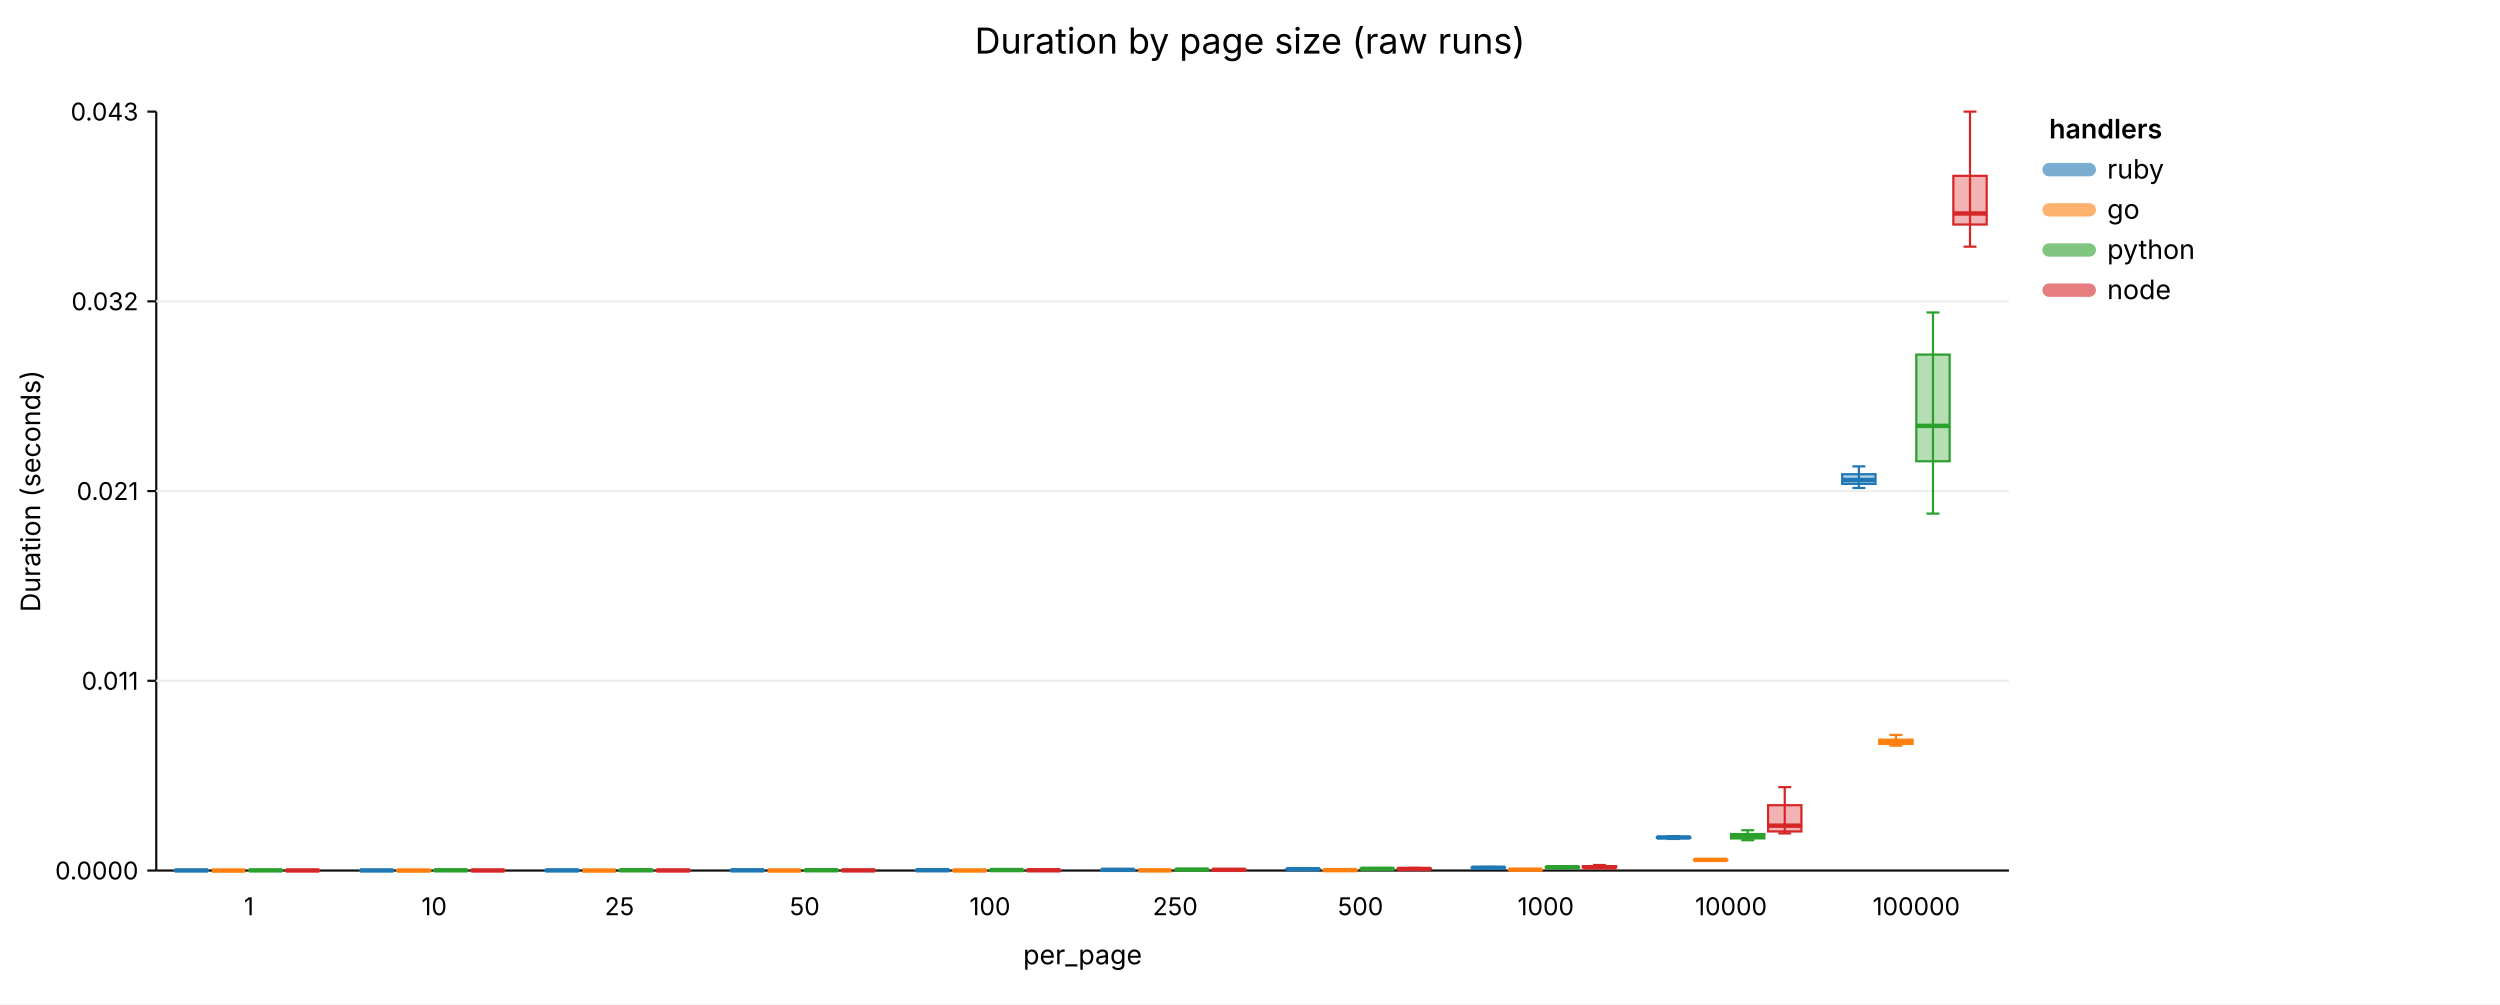
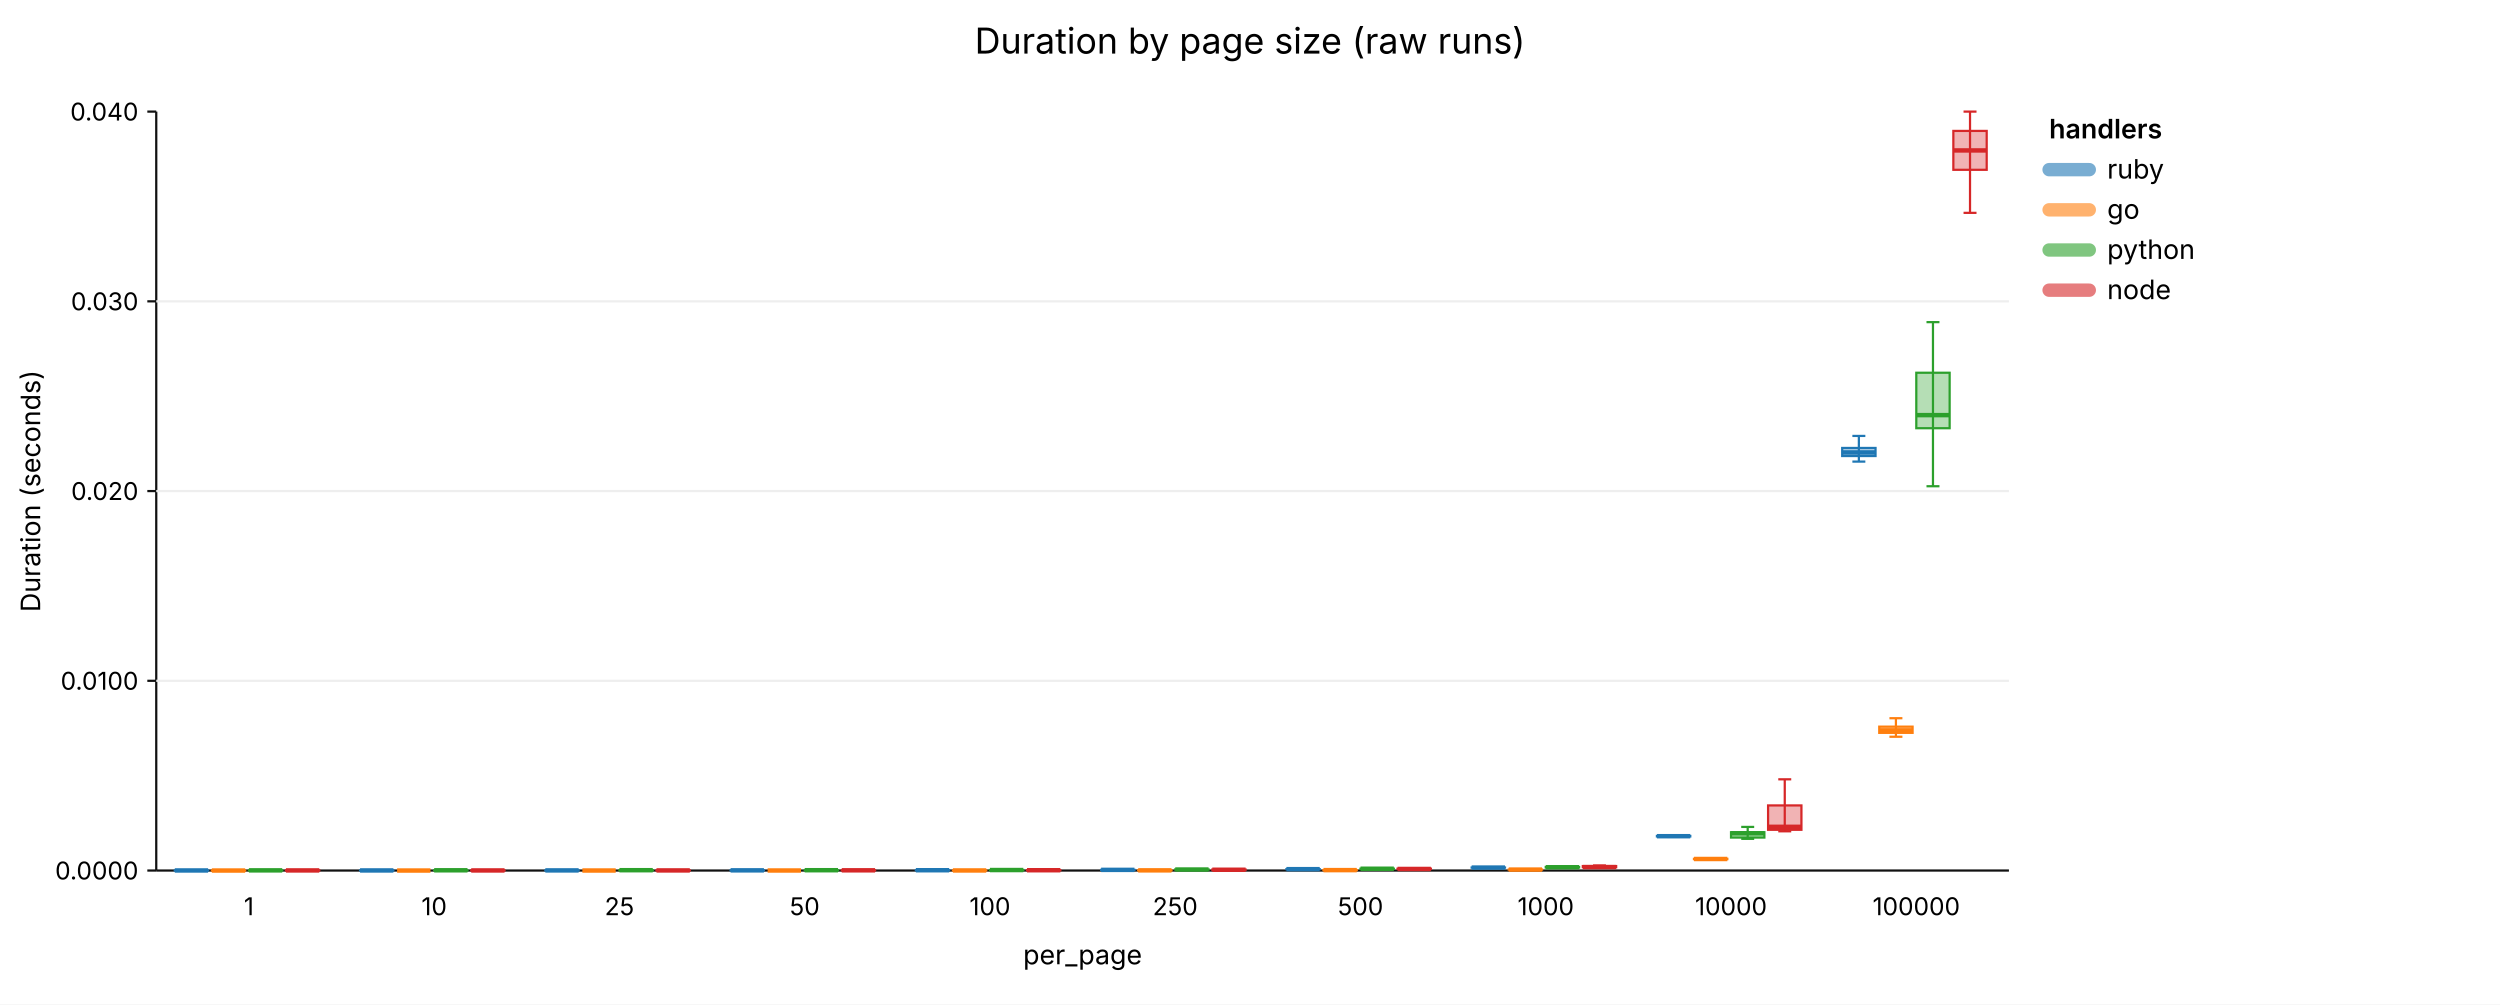
<svg xmlns="http://www.w3.org/2000/svg" width="1120" height="450" viewBox="0 0 1120 450">
  <rect x="0" y="0" width="1120" height="450" fill="white" />
  <text x="560" y="24" text-anchor="middle" font-family="system-ui, -apple-system" font-size="16">Duration by page size (raw runs)</text>
  <line x1="70" y1="390" x2="900" y2="390" stroke="#111" stroke-width="1" />
  <line x1="70" y1="50" x2="70" y2="390" stroke="#111" stroke-width="1" />
  <line x1="66" y1="50.0" x2="70" y2="50.0" stroke="#111" stroke-width="1" />
-   <text x="62" y="54.0" text-anchor="end" font-family="system-ui, -apple-system" font-size="11">0.043</text>
+   <text x="62" y="54.0" text-anchor="end" font-family="system-ui, -apple-system" font-size="11">0.040</text>
  <line x1="66" y1="135.0" x2="70" y2="135.0" stroke="#111" stroke-width="1" />
-   <text x="62" y="139.0" text-anchor="end" font-family="system-ui, -apple-system" font-size="11">0.032</text>
+   <text x="62" y="139.0" text-anchor="end" font-family="system-ui, -apple-system" font-size="11">0.030</text>
  <line x1="70" y1="135.0" x2="900" y2="135.0" stroke="#eee" stroke-width="1" />
  <line x1="66" y1="220.0" x2="70" y2="220.0" stroke="#111" stroke-width="1" />
-   <text x="62" y="224.0" text-anchor="end" font-family="system-ui, -apple-system" font-size="11">0.021</text>
+   <text x="62" y="224.0" text-anchor="end" font-family="system-ui, -apple-system" font-size="11">0.020</text>
  <line x1="70" y1="220.0" x2="900" y2="220.0" stroke="#eee" stroke-width="1" />
  <line x1="66" y1="305.0" x2="70" y2="305.0" stroke="#111" stroke-width="1" />
-   <text x="62" y="309.0" text-anchor="end" font-family="system-ui, -apple-system" font-size="11">0.011</text>
+   <text x="62" y="309.0" text-anchor="end" font-family="system-ui, -apple-system" font-size="11">0.0100</text>
  <line x1="70" y1="305.0" x2="900" y2="305.0" stroke="#eee" stroke-width="1" />
  <line x1="66" y1="390.0" x2="70" y2="390.0" stroke="#111" stroke-width="1" />
  <text x="62" y="394.0" text-anchor="end" font-family="system-ui, -apple-system" font-size="11">0.0000</text>
  <text x="485" y="432" text-anchor="middle" font-family="system-ui, -apple-system" font-size="12">per_page</text>
  <text x="18" y="220" text-anchor="middle" font-family="system-ui, -apple-system" font-size="12" transform="rotate(-90 18 220)">Duration (seconds)</text>
  <text x="111.5" y="410" text-anchor="middle" font-family="system-ui, -apple-system" font-size="11">1</text>
  <text x="194.5" y="410" text-anchor="middle" font-family="system-ui, -apple-system" font-size="11">10</text>
  <text x="277.5" y="410" text-anchor="middle" font-family="system-ui, -apple-system" font-size="11">25</text>
  <text x="360.5" y="410" text-anchor="middle" font-family="system-ui, -apple-system" font-size="11">50</text>
  <text x="443.5" y="410" text-anchor="middle" font-family="system-ui, -apple-system" font-size="11">100</text>
  <text x="526.5" y="410" text-anchor="middle" font-family="system-ui, -apple-system" font-size="11">250</text>
  <text x="609.5" y="410" text-anchor="middle" font-family="system-ui, -apple-system" font-size="11">500</text>
  <text x="692.5" y="410" text-anchor="middle" font-family="system-ui, -apple-system" font-size="11">1000</text>
  <text x="775.5" y="410" text-anchor="middle" font-family="system-ui, -apple-system" font-size="11">10000</text>
  <text x="858.5" y="410" text-anchor="middle" font-family="system-ui, -apple-system" font-size="11">100000</text>
-   <line x1="85.77" y1="389.944" x2="85.77" y2="389.968" stroke="#1f77b4" stroke-width="1" />
-   <line x1="82.865" y1="389.944" x2="88.675" y2="389.944" stroke="#1f77b4" stroke-width="1" />
-   <line x1="82.865" y1="389.968" x2="88.675" y2="389.968" stroke="#1f77b4" stroke-width="1" />
-   <rect x="78.3" y="389.952" width="14.94" height="0.008" fill="#1f77b4" fill-opacity="0.35" stroke="#1f77b4" stroke-width="1" />
-   <line x1="78.3" y1="389.952" x2="93.24" y2="389.952" stroke="#1f77b4" stroke-width="2" />
-   <line x1="168.77" y1="389.928" x2="168.77" y2="389.968" stroke="#1f77b4" stroke-width="1" />
-   <line x1="165.865" y1="389.928" x2="171.675" y2="389.928" stroke="#1f77b4" stroke-width="1" />
-   <line x1="165.865" y1="389.968" x2="171.675" y2="389.968" stroke="#1f77b4" stroke-width="1" />
-   <rect x="161.3" y="389.944" width="14.94" height="0.016" fill="#1f77b4" fill-opacity="0.35" stroke="#1f77b4" stroke-width="1" />
-   <line x1="161.3" y1="389.952" x2="176.24" y2="389.952" stroke="#1f77b4" stroke-width="2" />
-   <line x1="251.77" y1="389.873" x2="251.77" y2="389.96" stroke="#1f77b4" stroke-width="1" />
-   <line x1="248.865" y1="389.873" x2="254.675" y2="389.873" stroke="#1f77b4" stroke-width="1" />
-   <line x1="248.865" y1="389.96" x2="254.675" y2="389.96" stroke="#1f77b4" stroke-width="1" />
-   <rect x="244.3" y="389.904" width="14.94" height="0.032" fill="#1f77b4" fill-opacity="0.35" stroke="#1f77b4" stroke-width="1" />
-   <line x1="244.3" y1="389.928" x2="259.24" y2="389.928" stroke="#1f77b4" stroke-width="2" />
-   <line x1="334.77" y1="389.865" x2="334.77" y2="389.936" stroke="#1f77b4" stroke-width="1" />
-   <line x1="331.865" y1="389.865" x2="337.675" y2="389.865" stroke="#1f77b4" stroke-width="1" />
-   <line x1="331.865" y1="389.936" x2="337.675" y2="389.936" stroke="#1f77b4" stroke-width="1" />
-   <rect x="327.3" y="389.896" width="14.94" height="0.024" fill="#1f77b4" fill-opacity="0.35" stroke="#1f77b4" stroke-width="1" />
-   <line x1="327.3" y1="389.904" x2="342.24" y2="389.904" stroke="#1f77b4" stroke-width="2" />
-   <line x1="417.77" y1="389.745" x2="417.77" y2="389.873" stroke="#1f77b4" stroke-width="1" />
-   <line x1="414.865" y1="389.745" x2="420.675" y2="389.745" stroke="#1f77b4" stroke-width="1" />
-   <line x1="414.865" y1="389.873" x2="420.675" y2="389.873" stroke="#1f77b4" stroke-width="1" />
-   <rect x="410.3" y="389.807" width="14.94" height="0.056" fill="#1f77b4" fill-opacity="0.35" stroke="#1f77b4" stroke-width="1" />
-   <line x1="410.3" y1="389.857" x2="425.24" y2="389.857" stroke="#1f77b4" stroke-width="2" />
-   <line x1="500.77" y1="389.665" x2="500.77" y2="389.713" stroke="#1f77b4" stroke-width="1" />
-   <line x1="497.865" y1="389.665" x2="503.675" y2="389.665" stroke="#1f77b4" stroke-width="1" />
-   <line x1="497.865" y1="389.713" x2="503.675" y2="389.713" stroke="#1f77b4" stroke-width="1" />
-   <rect x="493.3" y="389.675" width="14.94" height="0.028" fill="#1f77b4" fill-opacity="0.35" stroke="#1f77b4" stroke-width="1" />
-   <line x1="493.3" y1="389.689" x2="508.24" y2="389.689" stroke="#1f77b4" stroke-width="2" />
-   <line x1="583.77" y1="389.307" x2="583.77" y2="389.434" stroke="#1f77b4" stroke-width="1" />
-   <line x1="580.865" y1="389.307" x2="586.675" y2="389.307" stroke="#1f77b4" stroke-width="1" />
-   <line x1="580.865" y1="389.434" x2="586.675" y2="389.434" stroke="#1f77b4" stroke-width="1" />
-   <rect x="576.3" y="389.355" width="14.94" height="0.048" fill="#1f77b4" fill-opacity="0.35" stroke="#1f77b4" stroke-width="1" />
-   <line x1="576.3" y1="389.395" x2="591.24" y2="389.395" stroke="#1f77b4" stroke-width="2" />
-   <line x1="666.77" y1="388.383" x2="666.77" y2="388.797" stroke="#1f77b4" stroke-width="1" />
-   <line x1="663.865" y1="388.383" x2="669.675" y2="388.383" stroke="#1f77b4" stroke-width="1" />
-   <line x1="663.865" y1="388.797" x2="669.675" y2="388.797" stroke="#1f77b4" stroke-width="1" />
-   <rect x="659.3" y="388.606" width="14.94" height="0.167" fill="#1f77b4" fill-opacity="0.35" stroke="#1f77b4" stroke-width="1" />
-   <line x1="659.3" y1="388.745" x2="674.24" y2="388.745" stroke="#1f77b4" stroke-width="2" />
-   <line x1="749.77" y1="374.627" x2="749.77" y2="375.846" stroke="#1f77b4" stroke-width="1" />
-   <line x1="746.865" y1="374.627" x2="752.675" y2="374.627" stroke="#1f77b4" stroke-width="1" />
-   <line x1="746.865" y1="375.846" x2="752.675" y2="375.846" stroke="#1f77b4" stroke-width="1" />
-   <rect x="742.3" y="374.958" width="14.94" height="0.418" fill="#1f77b4" fill-opacity="0.35" stroke="#1f77b4" stroke-width="1" />
-   <line x1="742.3" y1="375.189" x2="757.24" y2="375.189" stroke="#1f77b4" stroke-width="2" />
-   <line x1="832.77" y1="208.936" x2="832.77" y2="218.614" stroke="#1f77b4" stroke-width="1" />
-   <line x1="829.865" y1="208.936" x2="835.675" y2="208.936" stroke="#1f77b4" stroke-width="1" />
-   <line x1="829.865" y1="218.614" x2="835.675" y2="218.614" stroke="#1f77b4" stroke-width="1" />
-   <rect x="825.3" y="212.453" width="14.94" height="4.337" fill="#1f77b4" fill-opacity="0.35" stroke="#1f77b4" stroke-width="1" />
-   <line x1="825.3" y1="215.046" x2="840.24" y2="215.046" stroke="#1f77b4" stroke-width="2" />
-   <line x1="102.37" y1="390.0" x2="102.37" y2="390.0" stroke="#ff7f0e" stroke-width="1" />
+   <line x1="85.77" y1="389.957" x2="85.77" y2="389.983" stroke="#1f77b4" stroke-width="1" />
+   <line x1="82.865" y1="389.957" x2="88.675" y2="389.957" stroke="#1f77b4" stroke-width="1" />
+   <line x1="82.865" y1="389.983" x2="88.675" y2="389.983" stroke="#1f77b4" stroke-width="1" />
+   <rect x="78.3" y="389.966" width="14.94" height="0.009" fill="#1f77b4" fill-opacity="0.35" stroke="#1f77b4" stroke-width="1" />
+   <line x1="78.3" y1="389.966" x2="93.24" y2="389.966" stroke="#1f77b4" stroke-width="2" />
+   <line x1="168.77" y1="389.94" x2="168.77" y2="389.966" stroke="#1f77b4" stroke-width="1" />
+   <line x1="165.865" y1="389.94" x2="171.675" y2="389.94" stroke="#1f77b4" stroke-width="1" />
+   <line x1="165.865" y1="389.966" x2="171.675" y2="389.966" stroke="#1f77b4" stroke-width="1" />
+   <rect x="161.3" y="389.949" width="14.94" height="0.009" fill="#1f77b4" fill-opacity="0.35" stroke="#1f77b4" stroke-width="1" />
+   <line x1="161.3" y1="389.957" x2="176.24" y2="389.957" stroke="#1f77b4" stroke-width="2" />
+   <line x1="251.77" y1="389.923" x2="251.77" y2="389.949" stroke="#1f77b4" stroke-width="1" />
+   <line x1="248.865" y1="389.923" x2="254.675" y2="389.923" stroke="#1f77b4" stroke-width="1" />
+   <line x1="248.865" y1="389.949" x2="254.675" y2="389.949" stroke="#1f77b4" stroke-width="1" />
+   <rect x="244.3" y="389.932" width="14.94" height="0.009" fill="#1f77b4" fill-opacity="0.35" stroke="#1f77b4" stroke-width="1" />
+   <line x1="244.3" y1="389.94" x2="259.24" y2="389.94" stroke="#1f77b4" stroke-width="2" />
+   <line x1="334.77" y1="389.898" x2="334.77" y2="389.923" stroke="#1f77b4" stroke-width="1" />
+   <line x1="331.865" y1="389.898" x2="337.675" y2="389.898" stroke="#1f77b4" stroke-width="1" />
+   <line x1="331.865" y1="389.923" x2="337.675" y2="389.923" stroke="#1f77b4" stroke-width="1" />
+   <rect x="327.3" y="389.906" width="14.94" height="0.009" fill="#1f77b4" fill-opacity="0.35" stroke="#1f77b4" stroke-width="1" />
+   <line x1="327.3" y1="389.915" x2="342.24" y2="389.915" stroke="#1f77b4" stroke-width="2" />
+   <line x1="417.77" y1="389.838" x2="417.77" y2="389.881" stroke="#1f77b4" stroke-width="1" />
+   <line x1="414.865" y1="389.838" x2="420.675" y2="389.838" stroke="#1f77b4" stroke-width="1" />
+   <line x1="414.865" y1="389.881" x2="420.675" y2="389.881" stroke="#1f77b4" stroke-width="1" />
+   <rect x="410.3" y="389.855" width="14.94" height="0.017" fill="#1f77b4" fill-opacity="0.35" stroke="#1f77b4" stroke-width="1" />
+   <line x1="410.3" y1="389.864" x2="425.24" y2="389.864" stroke="#1f77b4" stroke-width="2" />
+   <line x1="500.77" y1="389.676" x2="500.77" y2="389.719" stroke="#1f77b4" stroke-width="1" />
+   <line x1="497.865" y1="389.676" x2="503.675" y2="389.676" stroke="#1f77b4" stroke-width="1" />
+   <line x1="497.865" y1="389.719" x2="503.675" y2="389.719" stroke="#1f77b4" stroke-width="1" />
+   <rect x="493.3" y="389.693" width="14.94" height="0.017" fill="#1f77b4" fill-opacity="0.35" stroke="#1f77b4" stroke-width="1" />
+   <line x1="493.3" y1="389.702" x2="508.24" y2="389.702" stroke="#1f77b4" stroke-width="2" />
+   <line x1="583.77" y1="389.369" x2="583.77" y2="389.395" stroke="#1f77b4" stroke-width="1" />
+   <line x1="580.865" y1="389.369" x2="586.675" y2="389.369" stroke="#1f77b4" stroke-width="1" />
+   <line x1="580.865" y1="389.395" x2="586.675" y2="389.395" stroke="#1f77b4" stroke-width="1" />
+   <rect x="576.3" y="389.378" width="14.94" height="0.009" fill="#1f77b4" fill-opacity="0.35" stroke="#1f77b4" stroke-width="1" />
+   <line x1="576.3" y1="389.386" x2="591.24" y2="389.386" stroke="#1f77b4" stroke-width="2" />
+   <line x1="666.77" y1="388.585" x2="666.77" y2="388.73" stroke="#1f77b4" stroke-width="1" />
+   <line x1="663.865" y1="388.585" x2="669.675" y2="388.585" stroke="#1f77b4" stroke-width="1" />
+   <line x1="663.865" y1="388.73" x2="669.675" y2="388.73" stroke="#1f77b4" stroke-width="1" />
+   <rect x="659.3" y="388.638" width="14.94" height="0.075" fill="#1f77b4" fill-opacity="0.35" stroke="#1f77b4" stroke-width="1" />
+   <line x1="659.3" y1="388.679" x2="674.24" y2="388.679" stroke="#1f77b4" stroke-width="2" />
+   <line x1="749.77" y1="374.187" x2="749.77" y2="374.937" stroke="#1f77b4" stroke-width="1" />
+   <line x1="746.865" y1="374.187" x2="752.675" y2="374.187" stroke="#1f77b4" stroke-width="1" />
+   <line x1="746.865" y1="374.937" x2="752.675" y2="374.937" stroke="#1f77b4" stroke-width="1" />
+   <rect x="742.3" y="374.494" width="14.94" height="0.23" fill="#1f77b4" fill-opacity="0.35" stroke="#1f77b4" stroke-width="1" />
+   <line x1="742.3" y1="374.617" x2="757.24" y2="374.617" stroke="#1f77b4" stroke-width="2" />
+   <line x1="832.77" y1="195.295" x2="832.77" y2="206.795" stroke="#1f77b4" stroke-width="1" />
+   <line x1="829.865" y1="195.295" x2="835.675" y2="195.295" stroke="#1f77b4" stroke-width="1" />
+   <line x1="829.865" y1="206.795" x2="835.675" y2="206.795" stroke="#1f77b4" stroke-width="1" />
+   <rect x="825.3" y="200.683" width="14.94" height="3.617" fill="#1f77b4" fill-opacity="0.35" stroke="#1f77b4" stroke-width="1" />
+   <line x1="825.3" y1="202.703" x2="840.24" y2="202.703" stroke="#1f77b4" stroke-width="2" />
+   <line x1="102.37" y1="389.983" x2="102.37" y2="390.0" stroke="#ff7f0e" stroke-width="1" />
+   <line x1="99.465" y1="389.983" x2="105.275" y2="389.983" stroke="#ff7f0e" stroke-width="1" />
  <line x1="99.465" y1="390.0" x2="105.275" y2="390.0" stroke="#ff7f0e" stroke-width="1" />
-   <line x1="99.465" y1="390.0" x2="105.275" y2="390.0" stroke="#ff7f0e" stroke-width="1" />
-   <rect x="94.9" y="390.0" width="14.94" height="0.0" fill="#ff7f0e" fill-opacity="0.35" stroke="#ff7f0e" stroke-width="1" />
+   <rect x="94.9" y="389.991" width="14.94" height="0.009" fill="#ff7f0e" fill-opacity="0.35" stroke="#ff7f0e" stroke-width="1" />
  <line x1="94.9" y1="390.0" x2="109.84" y2="390.0" stroke="#ff7f0e" stroke-width="2" />
-   <line x1="185.37" y1="389.992" x2="185.37" y2="390.0" stroke="#ff7f0e" stroke-width="1" />
-   <line x1="182.465" y1="389.992" x2="188.275" y2="389.992" stroke="#ff7f0e" stroke-width="1" />
+   <line x1="185.37" y1="390.0" x2="185.37" y2="390.0" stroke="#ff7f0e" stroke-width="1" />
  <line x1="182.465" y1="390.0" x2="188.275" y2="390.0" stroke="#ff7f0e" stroke-width="1" />
-   <rect x="177.9" y="389.992" width="14.94" height="0.008" fill="#ff7f0e" fill-opacity="0.35" stroke="#ff7f0e" stroke-width="1" />
+   <line x1="182.465" y1="390.0" x2="188.275" y2="390.0" stroke="#ff7f0e" stroke-width="1" />
+   <rect x="177.9" y="390.0" width="14.94" height="0.0" fill="#ff7f0e" fill-opacity="0.35" stroke="#ff7f0e" stroke-width="1" />
  <line x1="177.9" y1="390.0" x2="192.84" y2="390.0" stroke="#ff7f0e" stroke-width="2" />
-   <line x1="268.37" y1="389.992" x2="268.37" y2="389.992" stroke="#ff7f0e" stroke-width="1" />
-   <line x1="265.465" y1="389.992" x2="271.275" y2="389.992" stroke="#ff7f0e" stroke-width="1" />
-   <line x1="265.465" y1="389.992" x2="271.275" y2="389.992" stroke="#ff7f0e" stroke-width="1" />
-   <rect x="260.9" y="389.992" width="14.94" height="0.0" fill="#ff7f0e" fill-opacity="0.35" stroke="#ff7f0e" stroke-width="1" />
-   <line x1="260.9" y1="389.992" x2="275.84" y2="389.992" stroke="#ff7f0e" stroke-width="2" />
-   <line x1="351.37" y1="389.984" x2="351.37" y2="389.984" stroke="#ff7f0e" stroke-width="1" />
-   <line x1="348.465" y1="389.984" x2="354.275" y2="389.984" stroke="#ff7f0e" stroke-width="1" />
-   <line x1="348.465" y1="389.984" x2="354.275" y2="389.984" stroke="#ff7f0e" stroke-width="1" />
-   <rect x="343.9" y="389.984" width="14.94" height="0.0" fill="#ff7f0e" fill-opacity="0.35" stroke="#ff7f0e" stroke-width="1" />
-   <line x1="343.9" y1="389.984" x2="358.84" y2="389.984" stroke="#ff7f0e" stroke-width="2" />
-   <line x1="434.37" y1="389.96" x2="434.37" y2="389.976" stroke="#ff7f0e" stroke-width="1" />
-   <line x1="431.465" y1="389.96" x2="437.275" y2="389.96" stroke="#ff7f0e" stroke-width="1" />
-   <line x1="431.465" y1="389.976" x2="437.275" y2="389.976" stroke="#ff7f0e" stroke-width="1" />
-   <rect x="426.9" y="389.968" width="14.94" height="0.006" fill="#ff7f0e" fill-opacity="0.35" stroke="#ff7f0e" stroke-width="1" />
-   <line x1="426.9" y1="389.968" x2="441.84" y2="389.968" stroke="#ff7f0e" stroke-width="2" />
-   <line x1="517.37" y1="389.92" x2="517.37" y2="389.92" stroke="#ff7f0e" stroke-width="1" />
-   <line x1="514.465" y1="389.92" x2="520.275" y2="389.92" stroke="#ff7f0e" stroke-width="1" />
-   <line x1="514.465" y1="389.92" x2="520.275" y2="389.92" stroke="#ff7f0e" stroke-width="1" />
-   <rect x="509.9" y="389.92" width="14.94" height="0.0" fill="#ff7f0e" fill-opacity="0.35" stroke="#ff7f0e" stroke-width="1" />
-   <line x1="509.9" y1="389.92" x2="524.84" y2="389.92" stroke="#ff7f0e" stroke-width="2" />
-   <line x1="600.37" y1="389.769" x2="600.37" y2="389.881" stroke="#ff7f0e" stroke-width="1" />
-   <line x1="597.465" y1="389.769" x2="603.275" y2="389.769" stroke="#ff7f0e" stroke-width="1" />
-   <line x1="597.465" y1="389.881" x2="603.275" y2="389.881" stroke="#ff7f0e" stroke-width="1" />
-   <rect x="592.9" y="389.809" width="14.94" height="0.032" fill="#ff7f0e" fill-opacity="0.35" stroke="#ff7f0e" stroke-width="1" />
-   <line x1="592.9" y1="389.825" x2="607.84" y2="389.825" stroke="#ff7f0e" stroke-width="2" />
-   <line x1="683.37" y1="389.506" x2="683.37" y2="389.657" stroke="#ff7f0e" stroke-width="1" />
-   <line x1="680.465" y1="389.506" x2="686.275" y2="389.506" stroke="#ff7f0e" stroke-width="1" />
-   <line x1="680.465" y1="389.657" x2="686.275" y2="389.657" stroke="#ff7f0e" stroke-width="1" />
-   <rect x="675.9" y="389.588" width="14.94" height="0.06" fill="#ff7f0e" fill-opacity="0.35" stroke="#ff7f0e" stroke-width="1" />
-   <line x1="675.9" y1="389.618" x2="690.84" y2="389.618" stroke="#ff7f0e" stroke-width="2" />
-   <line x1="766.37" y1="384.998" x2="766.37" y2="385.476" stroke="#ff7f0e" stroke-width="1" />
-   <line x1="763.465" y1="384.998" x2="769.275" y2="384.998" stroke="#ff7f0e" stroke-width="1" />
-   <line x1="763.465" y1="385.476" x2="769.275" y2="385.476" stroke="#ff7f0e" stroke-width="1" />
-   <rect x="758.9" y="385.121" width="14.94" height="0.185" fill="#ff7f0e" fill-opacity="0.35" stroke="#ff7f0e" stroke-width="1" />
-   <line x1="758.9" y1="385.217" x2="773.84" y2="385.217" stroke="#ff7f0e" stroke-width="2" />
-   <line x1="849.37" y1="329.234" x2="849.37" y2="334.053" stroke="#ff7f0e" stroke-width="1" />
-   <line x1="846.465" y1="329.234" x2="852.275" y2="329.234" stroke="#ff7f0e" stroke-width="1" />
-   <line x1="846.465" y1="334.053" x2="852.275" y2="334.053" stroke="#ff7f0e" stroke-width="1" />
-   <rect x="841.9" y="331.363" width="14.94" height="1.906" fill="#ff7f0e" fill-opacity="0.35" stroke="#ff7f0e" stroke-width="1" />
-   <line x1="841.9" y1="332.603" x2="856.84" y2="332.603" stroke="#ff7f0e" stroke-width="2" />
-   <line x1="118.97" y1="389.888" x2="118.97" y2="389.936" stroke="#2ca02c" stroke-width="1" />
-   <line x1="116.065" y1="389.888" x2="121.875" y2="389.888" stroke="#2ca02c" stroke-width="1" />
-   <line x1="116.065" y1="389.936" x2="121.875" y2="389.936" stroke="#2ca02c" stroke-width="1" />
-   <rect x="111.5" y="389.906" width="14.94" height="0.014" fill="#2ca02c" fill-opacity="0.35" stroke="#2ca02c" stroke-width="1" />
-   <line x1="111.5" y1="389.92" x2="126.44" y2="389.92" stroke="#2ca02c" stroke-width="2" />
-   <line x1="201.97" y1="389.865" x2="201.97" y2="389.912" stroke="#2ca02c" stroke-width="1" />
-   <line x1="199.065" y1="389.865" x2="204.875" y2="389.865" stroke="#2ca02c" stroke-width="1" />
-   <line x1="199.065" y1="389.912" x2="204.875" y2="389.912" stroke="#2ca02c" stroke-width="1" />
-   <rect x="194.5" y="389.883" width="14.94" height="0.014" fill="#2ca02c" fill-opacity="0.35" stroke="#2ca02c" stroke-width="1" />
-   <line x1="194.5" y1="389.888" x2="209.44" y2="389.888" stroke="#2ca02c" stroke-width="2" />
-   <line x1="284.97" y1="389.857" x2="284.97" y2="389.888" stroke="#2ca02c" stroke-width="1" />
-   <line x1="282.065" y1="389.857" x2="287.875" y2="389.857" stroke="#2ca02c" stroke-width="1" />
-   <line x1="282.065" y1="389.888" x2="287.875" y2="389.888" stroke="#2ca02c" stroke-width="1" />
-   <rect x="277.5" y="389.865" width="14.94" height="0.016" fill="#2ca02c" fill-opacity="0.35" stroke="#2ca02c" stroke-width="1" />
-   <line x1="277.5" y1="389.873" x2="292.44" y2="389.873" stroke="#2ca02c" stroke-width="2" />
-   <line x1="367.97" y1="389.801" x2="367.97" y2="389.896" stroke="#2ca02c" stroke-width="1" />
-   <line x1="365.065" y1="389.801" x2="370.875" y2="389.801" stroke="#2ca02c" stroke-width="1" />
-   <line x1="365.065" y1="389.896" x2="370.875" y2="389.896" stroke="#2ca02c" stroke-width="1" />
-   <rect x="360.5" y="389.843" width="14.94" height="0.03" fill="#2ca02c" fill-opacity="0.35" stroke="#2ca02c" stroke-width="1" />
-   <line x1="360.5" y1="389.865" x2="375.44" y2="389.865" stroke="#2ca02c" stroke-width="2" />
-   <line x1="450.97" y1="389.737" x2="450.97" y2="389.833" stroke="#2ca02c" stroke-width="1" />
-   <line x1="448.065" y1="389.737" x2="453.875" y2="389.737" stroke="#2ca02c" stroke-width="1" />
-   <line x1="448.065" y1="389.833" x2="453.875" y2="389.833" stroke="#2ca02c" stroke-width="1" />
-   <rect x="443.5" y="389.763" width="14.94" height="0.038" fill="#2ca02c" fill-opacity="0.35" stroke="#2ca02c" stroke-width="1" />
-   <line x1="443.5" y1="389.785" x2="458.44" y2="389.785" stroke="#2ca02c" stroke-width="2" />
-   <line x1="533.97" y1="389.506" x2="533.97" y2="389.657" stroke="#2ca02c" stroke-width="1" />
-   <line x1="531.065" y1="389.506" x2="536.875" y2="389.506" stroke="#2ca02c" stroke-width="1" />
-   <line x1="531.065" y1="389.657" x2="536.875" y2="389.657" stroke="#2ca02c" stroke-width="1" />
-   <rect x="526.5" y="389.55" width="14.94" height="0.066" fill="#2ca02c" fill-opacity="0.35" stroke="#2ca02c" stroke-width="1" />
-   <line x1="526.5" y1="389.582" x2="541.44" y2="389.582" stroke="#2ca02c" stroke-width="2" />
-   <line x1="616.97" y1="389.004" x2="616.97" y2="389.379" stroke="#2ca02c" stroke-width="1" />
-   <line x1="614.065" y1="389.004" x2="619.875" y2="389.004" stroke="#2ca02c" stroke-width="1" />
-   <line x1="614.065" y1="389.379" x2="619.875" y2="389.379" stroke="#2ca02c" stroke-width="1" />
-   <rect x="609.5" y="389.172" width="14.94" height="0.139" fill="#2ca02c" fill-opacity="0.35" stroke="#2ca02c" stroke-width="1" />
-   <line x1="609.5" y1="389.231" x2="624.44" y2="389.231" stroke="#2ca02c" stroke-width="2" />
-   <line x1="699.97" y1="388.104" x2="699.97" y2="388.797" stroke="#2ca02c" stroke-width="1" />
-   <line x1="697.065" y1="388.104" x2="702.875" y2="388.104" stroke="#2ca02c" stroke-width="1" />
-   <line x1="697.065" y1="388.797" x2="702.875" y2="388.797" stroke="#2ca02c" stroke-width="1" />
-   <rect x="692.5" y="388.451" width="14.94" height="0.243" fill="#2ca02c" fill-opacity="0.35" stroke="#2ca02c" stroke-width="1" />
-   <line x1="692.5" y1="388.522" x2="707.44" y2="388.522" stroke="#2ca02c" stroke-width="2" />
-   <line x1="782.97" y1="371.951" x2="782.97" y2="376.419" stroke="#2ca02c" stroke-width="1" />
-   <line x1="780.065" y1="371.951" x2="785.875" y2="371.951" stroke="#2ca02c" stroke-width="1" />
-   <line x1="780.065" y1="376.419" x2="785.875" y2="376.419" stroke="#2ca02c" stroke-width="1" />
-   <rect x="775.5" y="373.646" width="14.94" height="1.963" fill="#2ca02c" fill-opacity="0.35" stroke="#2ca02c" stroke-width="1" />
-   <line x1="775.5" y1="374.4" x2="790.44" y2="374.4" stroke="#2ca02c" stroke-width="2" />
-   <line x1="865.97" y1="139.99" x2="865.97" y2="230.092" stroke="#2ca02c" stroke-width="1" />
-   <line x1="863.065" y1="139.99" x2="868.875" y2="139.99" stroke="#2ca02c" stroke-width="1" />
-   <line x1="863.065" y1="230.092" x2="868.875" y2="230.092" stroke="#2ca02c" stroke-width="1" />
-   <rect x="858.5" y="158.86" width="14.94" height="47.787" fill="#2ca02c" fill-opacity="0.35" stroke="#2ca02c" stroke-width="1" />
-   <line x1="858.5" y1="190.788" x2="873.44" y2="190.788" stroke="#2ca02c" stroke-width="2" />
-   <line x1="135.57" y1="389.92" x2="135.57" y2="389.984" stroke="#d62728" stroke-width="1" />
-   <line x1="132.665" y1="389.92" x2="138.475" y2="389.92" stroke="#d62728" stroke-width="1" />
-   <line x1="132.665" y1="389.984" x2="138.475" y2="389.984" stroke="#d62728" stroke-width="1" />
-   <rect x="128.1" y="389.952" width="14.94" height="0.024" fill="#d62728" fill-opacity="0.35" stroke="#d62728" stroke-width="1" />
-   <line x1="128.1" y1="389.964" x2="143.04" y2="389.964" stroke="#d62728" stroke-width="2" />
-   <line x1="218.57" y1="389.92" x2="218.57" y2="389.976" stroke="#d62728" stroke-width="1" />
-   <line x1="215.665" y1="389.92" x2="221.475" y2="389.92" stroke="#d62728" stroke-width="1" />
-   <line x1="215.665" y1="389.976" x2="221.475" y2="389.976" stroke="#d62728" stroke-width="1" />
-   <rect x="211.1" y="389.94" width="14.94" height="0.028" fill="#d62728" fill-opacity="0.35" stroke="#d62728" stroke-width="1" />
-   <line x1="211.1" y1="389.968" x2="226.04" y2="389.968" stroke="#d62728" stroke-width="2" />
-   <line x1="301.57" y1="389.928" x2="301.57" y2="389.96" stroke="#d62728" stroke-width="1" />
-   <line x1="298.665" y1="389.928" x2="304.475" y2="389.928" stroke="#d62728" stroke-width="1" />
-   <line x1="298.665" y1="389.96" x2="304.475" y2="389.96" stroke="#d62728" stroke-width="1" />
-   <rect x="294.1" y="389.944" width="14.94" height="0.016" fill="#d62728" fill-opacity="0.35" stroke="#d62728" stroke-width="1" />
-   <line x1="294.1" y1="389.952" x2="309.04" y2="389.952" stroke="#d62728" stroke-width="2" />
-   <line x1="384.57" y1="389.912" x2="384.57" y2="389.936" stroke="#d62728" stroke-width="1" />
-   <line x1="381.665" y1="389.912" x2="387.475" y2="389.912" stroke="#d62728" stroke-width="1" />
-   <line x1="381.665" y1="389.936" x2="387.475" y2="389.936" stroke="#d62728" stroke-width="1" />
-   <rect x="377.1" y="389.92" width="14.94" height="0.008" fill="#d62728" fill-opacity="0.35" stroke="#d62728" stroke-width="1" />
-   <line x1="377.1" y1="389.924" x2="392.04" y2="389.924" stroke="#d62728" stroke-width="2" />
-   <line x1="467.57" y1="389.865" x2="467.57" y2="389.888" stroke="#d62728" stroke-width="1" />
-   <line x1="464.665" y1="389.865" x2="470.475" y2="389.865" stroke="#d62728" stroke-width="1" />
-   <line x1="464.665" y1="389.888" x2="470.475" y2="389.888" stroke="#d62728" stroke-width="1" />
-   <rect x="460.1" y="389.873" width="14.94" height="0.016" fill="#d62728" fill-opacity="0.35" stroke="#d62728" stroke-width="1" />
-   <line x1="460.1" y1="389.881" x2="475.04" y2="389.881" stroke="#d62728" stroke-width="2" />
-   <line x1="550.57" y1="389.506" x2="550.57" y2="389.713" stroke="#d62728" stroke-width="1" />
+   <line x1="268.37" y1="389.991" x2="268.37" y2="389.991" stroke="#ff7f0e" stroke-width="1" />
+   <line x1="265.465" y1="389.991" x2="271.275" y2="389.991" stroke="#ff7f0e" stroke-width="1" />
+   <line x1="265.465" y1="389.991" x2="271.275" y2="389.991" stroke="#ff7f0e" stroke-width="1" />
+   <rect x="260.9" y="389.991" width="14.94" height="0.0" fill="#ff7f0e" fill-opacity="0.35" stroke="#ff7f0e" stroke-width="1" />
+   <line x1="260.9" y1="389.991" x2="275.84" y2="389.991" stroke="#ff7f0e" stroke-width="2" />
+   <line x1="351.37" y1="389.983" x2="351.37" y2="389.983" stroke="#ff7f0e" stroke-width="1" />
+   <line x1="348.465" y1="389.983" x2="354.275" y2="389.983" stroke="#ff7f0e" stroke-width="1" />
+   <line x1="348.465" y1="389.983" x2="354.275" y2="389.983" stroke="#ff7f0e" stroke-width="1" />
+   <rect x="343.9" y="389.983" width="14.94" height="0.0" fill="#ff7f0e" fill-opacity="0.35" stroke="#ff7f0e" stroke-width="1" />
+   <line x1="343.9" y1="389.983" x2="358.84" y2="389.983" stroke="#ff7f0e" stroke-width="2" />
+   <line x1="434.37" y1="389.932" x2="434.37" y2="389.983" stroke="#ff7f0e" stroke-width="1" />
+   <line x1="431.465" y1="389.932" x2="437.275" y2="389.932" stroke="#ff7f0e" stroke-width="1" />
+   <line x1="431.465" y1="389.983" x2="437.275" y2="389.983" stroke="#ff7f0e" stroke-width="1" />
+   <rect x="426.9" y="389.957" width="14.94" height="0.017" fill="#ff7f0e" fill-opacity="0.35" stroke="#ff7f0e" stroke-width="1" />
+   <line x1="426.9" y1="389.966" x2="441.84" y2="389.966" stroke="#ff7f0e" stroke-width="2" />
+   <line x1="517.37" y1="389.906" x2="517.37" y2="389.932" stroke="#ff7f0e" stroke-width="1" />
+   <line x1="514.465" y1="389.906" x2="520.275" y2="389.906" stroke="#ff7f0e" stroke-width="1" />
+   <line x1="514.465" y1="389.932" x2="520.275" y2="389.932" stroke="#ff7f0e" stroke-width="1" />
+   <rect x="509.9" y="389.915" width="14.94" height="0.015" fill="#ff7f0e" fill-opacity="0.35" stroke="#ff7f0e" stroke-width="1" />
+   <line x1="509.9" y1="389.919" x2="524.84" y2="389.919" stroke="#ff7f0e" stroke-width="2" />
+   <line x1="600.37" y1="389.77" x2="600.37" y2="389.855" stroke="#ff7f0e" stroke-width="1" />
+   <line x1="597.465" y1="389.77" x2="603.275" y2="389.77" stroke="#ff7f0e" stroke-width="1" />
+   <line x1="597.465" y1="389.855" x2="603.275" y2="389.855" stroke="#ff7f0e" stroke-width="1" />
+   <rect x="592.9" y="389.804" width="14.94" height="0.026" fill="#ff7f0e" fill-opacity="0.35" stroke="#ff7f0e" stroke-width="1" />
+   <line x1="592.9" y1="389.812" x2="607.84" y2="389.812" stroke="#ff7f0e" stroke-width="2" />
+   <line x1="683.37" y1="389.514" x2="683.37" y2="389.625" stroke="#ff7f0e" stroke-width="1" />
+   <line x1="680.465" y1="389.514" x2="686.275" y2="389.514" stroke="#ff7f0e" stroke-width="1" />
+   <line x1="680.465" y1="389.625" x2="686.275" y2="389.625" stroke="#ff7f0e" stroke-width="1" />
+   <rect x="675.9" y="389.542" width="14.94" height="0.049" fill="#ff7f0e" fill-opacity="0.35" stroke="#ff7f0e" stroke-width="1" />
+   <line x1="675.9" y1="389.578" x2="690.84" y2="389.578" stroke="#ff7f0e" stroke-width="2" />
+   <line x1="766.37" y1="384.544" x2="766.37" y2="384.953" stroke="#ff7f0e" stroke-width="1" />
+   <line x1="763.465" y1="384.544" x2="769.275" y2="384.544" stroke="#ff7f0e" stroke-width="1" />
+   <line x1="763.465" y1="384.953" x2="769.275" y2="384.953" stroke="#ff7f0e" stroke-width="1" />
+   <rect x="758.9" y="384.745" width="14.94" height="0.156" fill="#ff7f0e" fill-opacity="0.35" stroke="#ff7f0e" stroke-width="1" />
+   <line x1="758.9" y1="384.83" x2="773.84" y2="384.83" stroke="#ff7f0e" stroke-width="2" />
+   <line x1="849.37" y1="321.76" x2="849.37" y2="330.063" stroke="#ff7f0e" stroke-width="1" />
+   <line x1="846.465" y1="321.76" x2="852.275" y2="321.76" stroke="#ff7f0e" stroke-width="1" />
+   <line x1="846.465" y1="330.063" x2="852.275" y2="330.063" stroke="#ff7f0e" stroke-width="1" />
+   <rect x="841.9" y="325.538" width="14.94" height="2.777" fill="#ff7f0e" fill-opacity="0.35" stroke="#ff7f0e" stroke-width="1" />
+   <line x1="841.9" y1="327.215" x2="856.84" y2="327.215" stroke="#ff7f0e" stroke-width="2" />
+   <line x1="118.97" y1="389.906" x2="118.97" y2="389.932" stroke="#2ca02c" stroke-width="1" />
+   <line x1="116.065" y1="389.906" x2="121.875" y2="389.906" stroke="#2ca02c" stroke-width="1" />
+   <line x1="116.065" y1="389.932" x2="121.875" y2="389.932" stroke="#2ca02c" stroke-width="1" />
+   <rect x="111.5" y="389.915" width="14.94" height="0.009" fill="#2ca02c" fill-opacity="0.35" stroke="#2ca02c" stroke-width="1" />
+   <line x1="111.5" y1="389.923" x2="126.44" y2="389.923" stroke="#2ca02c" stroke-width="2" />
+   <line x1="201.97" y1="389.881" x2="201.97" y2="389.906" stroke="#2ca02c" stroke-width="1" />
+   <line x1="199.065" y1="389.881" x2="204.875" y2="389.881" stroke="#2ca02c" stroke-width="1" />
+   <line x1="199.065" y1="389.906" x2="204.875" y2="389.906" stroke="#2ca02c" stroke-width="1" />
+   <rect x="194.5" y="389.889" width="14.94" height="0.009" fill="#2ca02c" fill-opacity="0.35" stroke="#2ca02c" stroke-width="1" />
+   <line x1="194.5" y1="389.889" x2="209.44" y2="389.889" stroke="#2ca02c" stroke-width="2" />
+   <line x1="284.97" y1="389.778" x2="284.97" y2="389.872" stroke="#2ca02c" stroke-width="1" />
+   <line x1="282.065" y1="389.778" x2="287.875" y2="389.778" stroke="#2ca02c" stroke-width="1" />
+   <line x1="282.065" y1="389.872" x2="287.875" y2="389.872" stroke="#2ca02c" stroke-width="1" />
+   <rect x="277.5" y="389.83" width="14.94" height="0.034" fill="#2ca02c" fill-opacity="0.35" stroke="#2ca02c" stroke-width="1" />
+   <line x1="277.5" y1="389.847" x2="292.44" y2="389.847" stroke="#2ca02c" stroke-width="2" />
+   <line x1="367.97" y1="389.812" x2="367.97" y2="389.881" stroke="#2ca02c" stroke-width="1" />
+   <line x1="365.065" y1="389.812" x2="370.875" y2="389.812" stroke="#2ca02c" stroke-width="1" />
+   <line x1="365.065" y1="389.881" x2="370.875" y2="389.881" stroke="#2ca02c" stroke-width="1" />
+   <rect x="360.5" y="389.847" width="14.94" height="0.023" fill="#2ca02c" fill-opacity="0.35" stroke="#2ca02c" stroke-width="1" />
+   <line x1="360.5" y1="389.855" x2="375.44" y2="389.855" stroke="#2ca02c" stroke-width="2" />
+   <line x1="450.97" y1="389.71" x2="450.97" y2="389.812" stroke="#2ca02c" stroke-width="1" />
+   <line x1="448.065" y1="389.71" x2="453.875" y2="389.71" stroke="#2ca02c" stroke-width="1" />
+   <line x1="448.065" y1="389.812" x2="453.875" y2="389.812" stroke="#2ca02c" stroke-width="1" />
+   <rect x="443.5" y="389.761" width="14.94" height="0.034" fill="#2ca02c" fill-opacity="0.35" stroke="#2ca02c" stroke-width="1" />
+   <line x1="443.5" y1="389.778" x2="458.44" y2="389.778" stroke="#2ca02c" stroke-width="2" />
+   <line x1="533.97" y1="389.489" x2="533.97" y2="389.625" stroke="#2ca02c" stroke-width="1" />
+   <line x1="531.065" y1="389.489" x2="536.875" y2="389.489" stroke="#2ca02c" stroke-width="1" />
+   <line x1="531.065" y1="389.625" x2="536.875" y2="389.625" stroke="#2ca02c" stroke-width="1" />
+   <rect x="526.5" y="389.506" width="14.94" height="0.077" fill="#2ca02c" fill-opacity="0.35" stroke="#2ca02c" stroke-width="1" />
+   <line x1="526.5" y1="389.548" x2="541.44" y2="389.548" stroke="#2ca02c" stroke-width="2" />
+   <line x1="616.97" y1="389.096" x2="616.97" y2="389.335" stroke="#2ca02c" stroke-width="1" />
+   <line x1="614.065" y1="389.096" x2="619.875" y2="389.096" stroke="#2ca02c" stroke-width="1" />
+   <line x1="614.065" y1="389.335" x2="619.875" y2="389.335" stroke="#2ca02c" stroke-width="1" />
+   <rect x="609.5" y="389.165" width="14.94" height="0.1" fill="#2ca02c" fill-opacity="0.35" stroke="#2ca02c" stroke-width="1" />
+   <line x1="609.5" y1="389.194" x2="624.44" y2="389.194" stroke="#2ca02c" stroke-width="2" />
+   <line x1="699.97" y1="388.269" x2="699.97" y2="388.764" stroke="#2ca02c" stroke-width="1" />
+   <line x1="697.065" y1="388.269" x2="702.875" y2="388.269" stroke="#2ca02c" stroke-width="1" />
+   <line x1="697.065" y1="388.764" x2="702.875" y2="388.764" stroke="#2ca02c" stroke-width="1" />
+   <rect x="692.5" y="388.395" width="14.94" height="0.264" fill="#2ca02c" fill-opacity="0.35" stroke="#2ca02c" stroke-width="1" />
+   <line x1="692.5" y1="388.525" x2="707.44" y2="388.525" stroke="#2ca02c" stroke-width="2" />
+   <line x1="782.97" y1="370.461" x2="782.97" y2="375.798" stroke="#2ca02c" stroke-width="1" />
+   <line x1="780.065" y1="370.461" x2="785.875" y2="370.461" stroke="#2ca02c" stroke-width="1" />
+   <line x1="780.065" y1="375.798" x2="785.875" y2="375.798" stroke="#2ca02c" stroke-width="1" />
+   <rect x="775.5" y="372.833" width="14.94" height="2.393" fill="#2ca02c" fill-opacity="0.35" stroke="#2ca02c" stroke-width="1" />
+   <line x1="775.5" y1="373.321" x2="790.44" y2="373.321" stroke="#2ca02c" stroke-width="2" />
+   <line x1="865.97" y1="144.318" x2="865.97" y2="217.835" stroke="#2ca02c" stroke-width="1" />
+   <line x1="863.065" y1="144.318" x2="868.875" y2="144.318" stroke="#2ca02c" stroke-width="1" />
+   <line x1="863.065" y1="217.835" x2="868.875" y2="217.835" stroke="#2ca02c" stroke-width="1" />
+   <rect x="858.5" y="166.987" width="14.94" height="24.854" fill="#2ca02c" fill-opacity="0.35" stroke="#2ca02c" stroke-width="1" />
+   <line x1="858.5" y1="185.978" x2="873.44" y2="185.978" stroke="#2ca02c" stroke-width="2" />
+   <line x1="135.57" y1="389.864" x2="135.57" y2="389.983" stroke="#d62728" stroke-width="1" />
+   <line x1="132.665" y1="389.864" x2="138.475" y2="389.864" stroke="#d62728" stroke-width="1" />
+   <line x1="132.665" y1="389.983" x2="138.475" y2="389.983" stroke="#d62728" stroke-width="1" />
+   <rect x="128.1" y="389.915" width="14.94" height="0.058" fill="#d62728" fill-opacity="0.35" stroke="#d62728" stroke-width="1" />
+   <line x1="128.1" y1="389.949" x2="143.04" y2="389.949" stroke="#d62728" stroke-width="2" />
+   <line x1="218.57" y1="389.932" x2="218.57" y2="389.974" stroke="#d62728" stroke-width="1" />
+   <line x1="215.665" y1="389.932" x2="221.475" y2="389.932" stroke="#d62728" stroke-width="1" />
+   <line x1="215.665" y1="389.974" x2="221.475" y2="389.974" stroke="#d62728" stroke-width="1" />
+   <rect x="211.1" y="389.94" width="14.94" height="0.026" fill="#d62728" fill-opacity="0.35" stroke="#d62728" stroke-width="1" />
+   <line x1="211.1" y1="389.957" x2="226.04" y2="389.957" stroke="#d62728" stroke-width="2" />
+   <line x1="301.57" y1="389.94" x2="301.57" y2="389.966" stroke="#d62728" stroke-width="1" />
+   <line x1="298.665" y1="389.94" x2="304.475" y2="389.94" stroke="#d62728" stroke-width="1" />
+   <line x1="298.665" y1="389.966" x2="304.475" y2="389.966" stroke="#d62728" stroke-width="1" />
+   <rect x="294.1" y="389.949" width="14.94" height="0.009" fill="#d62728" fill-opacity="0.35" stroke="#d62728" stroke-width="1" />
+   <line x1="294.1" y1="389.949" x2="309.04" y2="389.949" stroke="#d62728" stroke-width="2" />
+   <line x1="384.57" y1="389.872" x2="384.57" y2="389.923" stroke="#d62728" stroke-width="1" />
+   <line x1="381.665" y1="389.872" x2="387.475" y2="389.872" stroke="#d62728" stroke-width="1" />
+   <line x1="381.665" y1="389.923" x2="387.475" y2="389.923" stroke="#d62728" stroke-width="1" />
+   <rect x="377.1" y="389.889" width="14.94" height="0.023" fill="#d62728" fill-opacity="0.35" stroke="#d62728" stroke-width="1" />
+   <line x1="377.1" y1="389.902" x2="392.04" y2="389.902" stroke="#d62728" stroke-width="2" />
+   <line x1="467.57" y1="389.795" x2="467.57" y2="389.881" stroke="#d62728" stroke-width="1" />
+   <line x1="464.665" y1="389.795" x2="470.475" y2="389.795" stroke="#d62728" stroke-width="1" />
+   <line x1="464.665" y1="389.881" x2="470.475" y2="389.881" stroke="#d62728" stroke-width="1" />
+   <rect x="460.1" y="389.84" width="14.94" height="0.032" fill="#d62728" fill-opacity="0.35" stroke="#d62728" stroke-width="1" />
+   <line x1="460.1" y1="389.864" x2="475.04" y2="389.864" stroke="#d62728" stroke-width="2" />
+   <line x1="550.57" y1="389.506" x2="550.57" y2="389.693" stroke="#d62728" stroke-width="1" />
  <line x1="547.665" y1="389.506" x2="553.475" y2="389.506" stroke="#d62728" stroke-width="1" />
-   <line x1="547.665" y1="389.713" x2="553.475" y2="389.713" stroke="#d62728" stroke-width="1" />
-   <rect x="543.1" y="389.62" width="14.94" height="0.078" fill="#d62728" fill-opacity="0.35" stroke="#d62728" stroke-width="1" />
-   <line x1="543.1" y1="389.673" x2="558.04" y2="389.673" stroke="#d62728" stroke-width="2" />
-   <line x1="633.57" y1="388.821" x2="633.57" y2="389.387" stroke="#d62728" stroke-width="1" />
-   <line x1="630.665" y1="388.821" x2="636.475" y2="388.821" stroke="#d62728" stroke-width="1" />
-   <line x1="630.665" y1="389.387" x2="636.475" y2="389.387" stroke="#d62728" stroke-width="1" />
-   <rect x="626.1" y="389.132" width="14.94" height="0.221" fill="#d62728" fill-opacity="0.35" stroke="#d62728" stroke-width="1" />
-   <line x1="626.1" y1="389.295" x2="641.04" y2="389.295" stroke="#d62728" stroke-width="2" />
-   <line x1="716.57" y1="387.523" x2="716.57" y2="388.654" stroke="#d62728" stroke-width="1" />
-   <line x1="713.665" y1="387.523" x2="719.475" y2="387.523" stroke="#d62728" stroke-width="1" />
-   <line x1="713.665" y1="388.654" x2="719.475" y2="388.654" stroke="#d62728" stroke-width="1" />
-   <rect x="709.1" y="388.076" width="14.94" height="0.528" fill="#d62728" fill-opacity="0.35" stroke="#d62728" stroke-width="1" />
-   <line x1="709.1" y1="388.558" x2="724.04" y2="388.558" stroke="#d62728" stroke-width="2" />
-   <line x1="799.57" y1="352.636" x2="799.57" y2="373.369" stroke="#d62728" stroke-width="1" />
-   <line x1="796.665" y1="352.636" x2="802.475" y2="352.636" stroke="#d62728" stroke-width="1" />
-   <line x1="796.665" y1="373.369" x2="802.475" y2="373.369" stroke="#d62728" stroke-width="1" />
-   <rect x="792.1" y="360.728" width="14.94" height="11.765" fill="#d62728" fill-opacity="0.35" stroke="#d62728" stroke-width="1" />
-   <line x1="792.1" y1="369.9" x2="807.04" y2="369.9" stroke="#d62728" stroke-width="2" />
-   <line x1="882.57" y1="50.0" x2="882.57" y2="110.511" stroke="#d62728" stroke-width="1" />
+   <line x1="547.665" y1="389.693" x2="553.475" y2="389.693" stroke="#d62728" stroke-width="1" />
+   <rect x="543.1" y="389.565" width="14.94" height="0.102" fill="#d62728" fill-opacity="0.35" stroke="#d62728" stroke-width="1" />
+   <line x1="543.1" y1="389.65" x2="558.04" y2="389.65" stroke="#d62728" stroke-width="2" />
+   <line x1="633.57" y1="389.028" x2="633.57" y2="389.344" stroke="#d62728" stroke-width="1" />
+   <line x1="630.665" y1="389.028" x2="636.475" y2="389.028" stroke="#d62728" stroke-width="1" />
+   <line x1="630.665" y1="389.344" x2="636.475" y2="389.344" stroke="#d62728" stroke-width="1" />
+   <rect x="626.1" y="389.167" width="14.94" height="0.151" fill="#d62728" fill-opacity="0.35" stroke="#d62728" stroke-width="1" />
+   <line x1="626.1" y1="389.297" x2="641.04" y2="389.297" stroke="#d62728" stroke-width="2" />
+   <line x1="716.57" y1="387.724" x2="716.57" y2="388.593" stroke="#d62728" stroke-width="1" />
+   <line x1="713.665" y1="387.724" x2="719.475" y2="387.724" stroke="#d62728" stroke-width="1" />
+   <line x1="713.665" y1="388.593" x2="719.475" y2="388.593" stroke="#d62728" stroke-width="1" />
+   <rect x="709.1" y="387.995" width="14.94" height="0.526" fill="#d62728" fill-opacity="0.35" stroke="#d62728" stroke-width="1" />
+   <line x1="709.1" y1="388.461" x2="724.04" y2="388.461" stroke="#d62728" stroke-width="2" />
+   <line x1="799.57" y1="349.132" x2="799.57" y2="372.422" stroke="#d62728" stroke-width="1" />
+   <line x1="796.665" y1="349.132" x2="802.475" y2="349.132" stroke="#d62728" stroke-width="1" />
+   <line x1="796.665" y1="372.422" x2="802.475" y2="372.422" stroke="#d62728" stroke-width="1" />
+   <rect x="792.1" y="360.833" width="14.94" height="10.914" fill="#d62728" fill-opacity="0.35" stroke="#d62728" stroke-width="1" />
+   <line x1="792.1" y1="370.414" x2="807.04" y2="370.414" stroke="#d62728" stroke-width="2" />
+   <line x1="882.57" y1="50.0" x2="882.57" y2="95.36" stroke="#d62728" stroke-width="1" />
  <line x1="879.665" y1="50.0" x2="885.475" y2="50.0" stroke="#d62728" stroke-width="1" />
-   <line x1="879.665" y1="110.511" x2="885.475" y2="110.511" stroke="#d62728" stroke-width="1" />
-   <rect x="875.1" y="78.772" width="14.94" height="21.811" fill="#d62728" fill-opacity="0.35" stroke="#d62728" stroke-width="1" />
-   <line x1="875.1" y1="95.64" x2="890.04" y2="95.64" stroke="#d62728" stroke-width="2" />
+   <line x1="879.665" y1="95.36" x2="885.475" y2="95.36" stroke="#d62728" stroke-width="1" />
+   <rect x="875.1" y="58.65" width="14.94" height="17.425" fill="#d62728" fill-opacity="0.35" stroke="#d62728" stroke-width="1" />
+   <line x1="875.1" y1="67.395" x2="890.04" y2="67.395" stroke="#d62728" stroke-width="2" />
  <text x="918" y="62" font-family="system-ui, -apple-system" font-size="12" font-weight="600">handlers</text>
  <line x1="918" y1="76" x2="936" y2="76" stroke="#1f77b4" stroke-width="6" stroke-linecap="round" opacity="0.6" />
  <text x="944" y="80" font-family="system-ui, -apple-system" font-size="12">ruby</text>
  <line x1="918" y1="94" x2="936" y2="94" stroke="#ff7f0e" stroke-width="6" stroke-linecap="round" opacity="0.6" />
  <text x="944" y="98" font-family="system-ui, -apple-system" font-size="12">go</text>
  <line x1="918" y1="112" x2="936" y2="112" stroke="#2ca02c" stroke-width="6" stroke-linecap="round" opacity="0.6" />
  <text x="944" y="116" font-family="system-ui, -apple-system" font-size="12">python</text>
  <line x1="918" y1="130" x2="936" y2="130" stroke="#d62728" stroke-width="6" stroke-linecap="round" opacity="0.6" />
  <text x="944" y="134" font-family="system-ui, -apple-system" font-size="12">node</text>
</svg>
